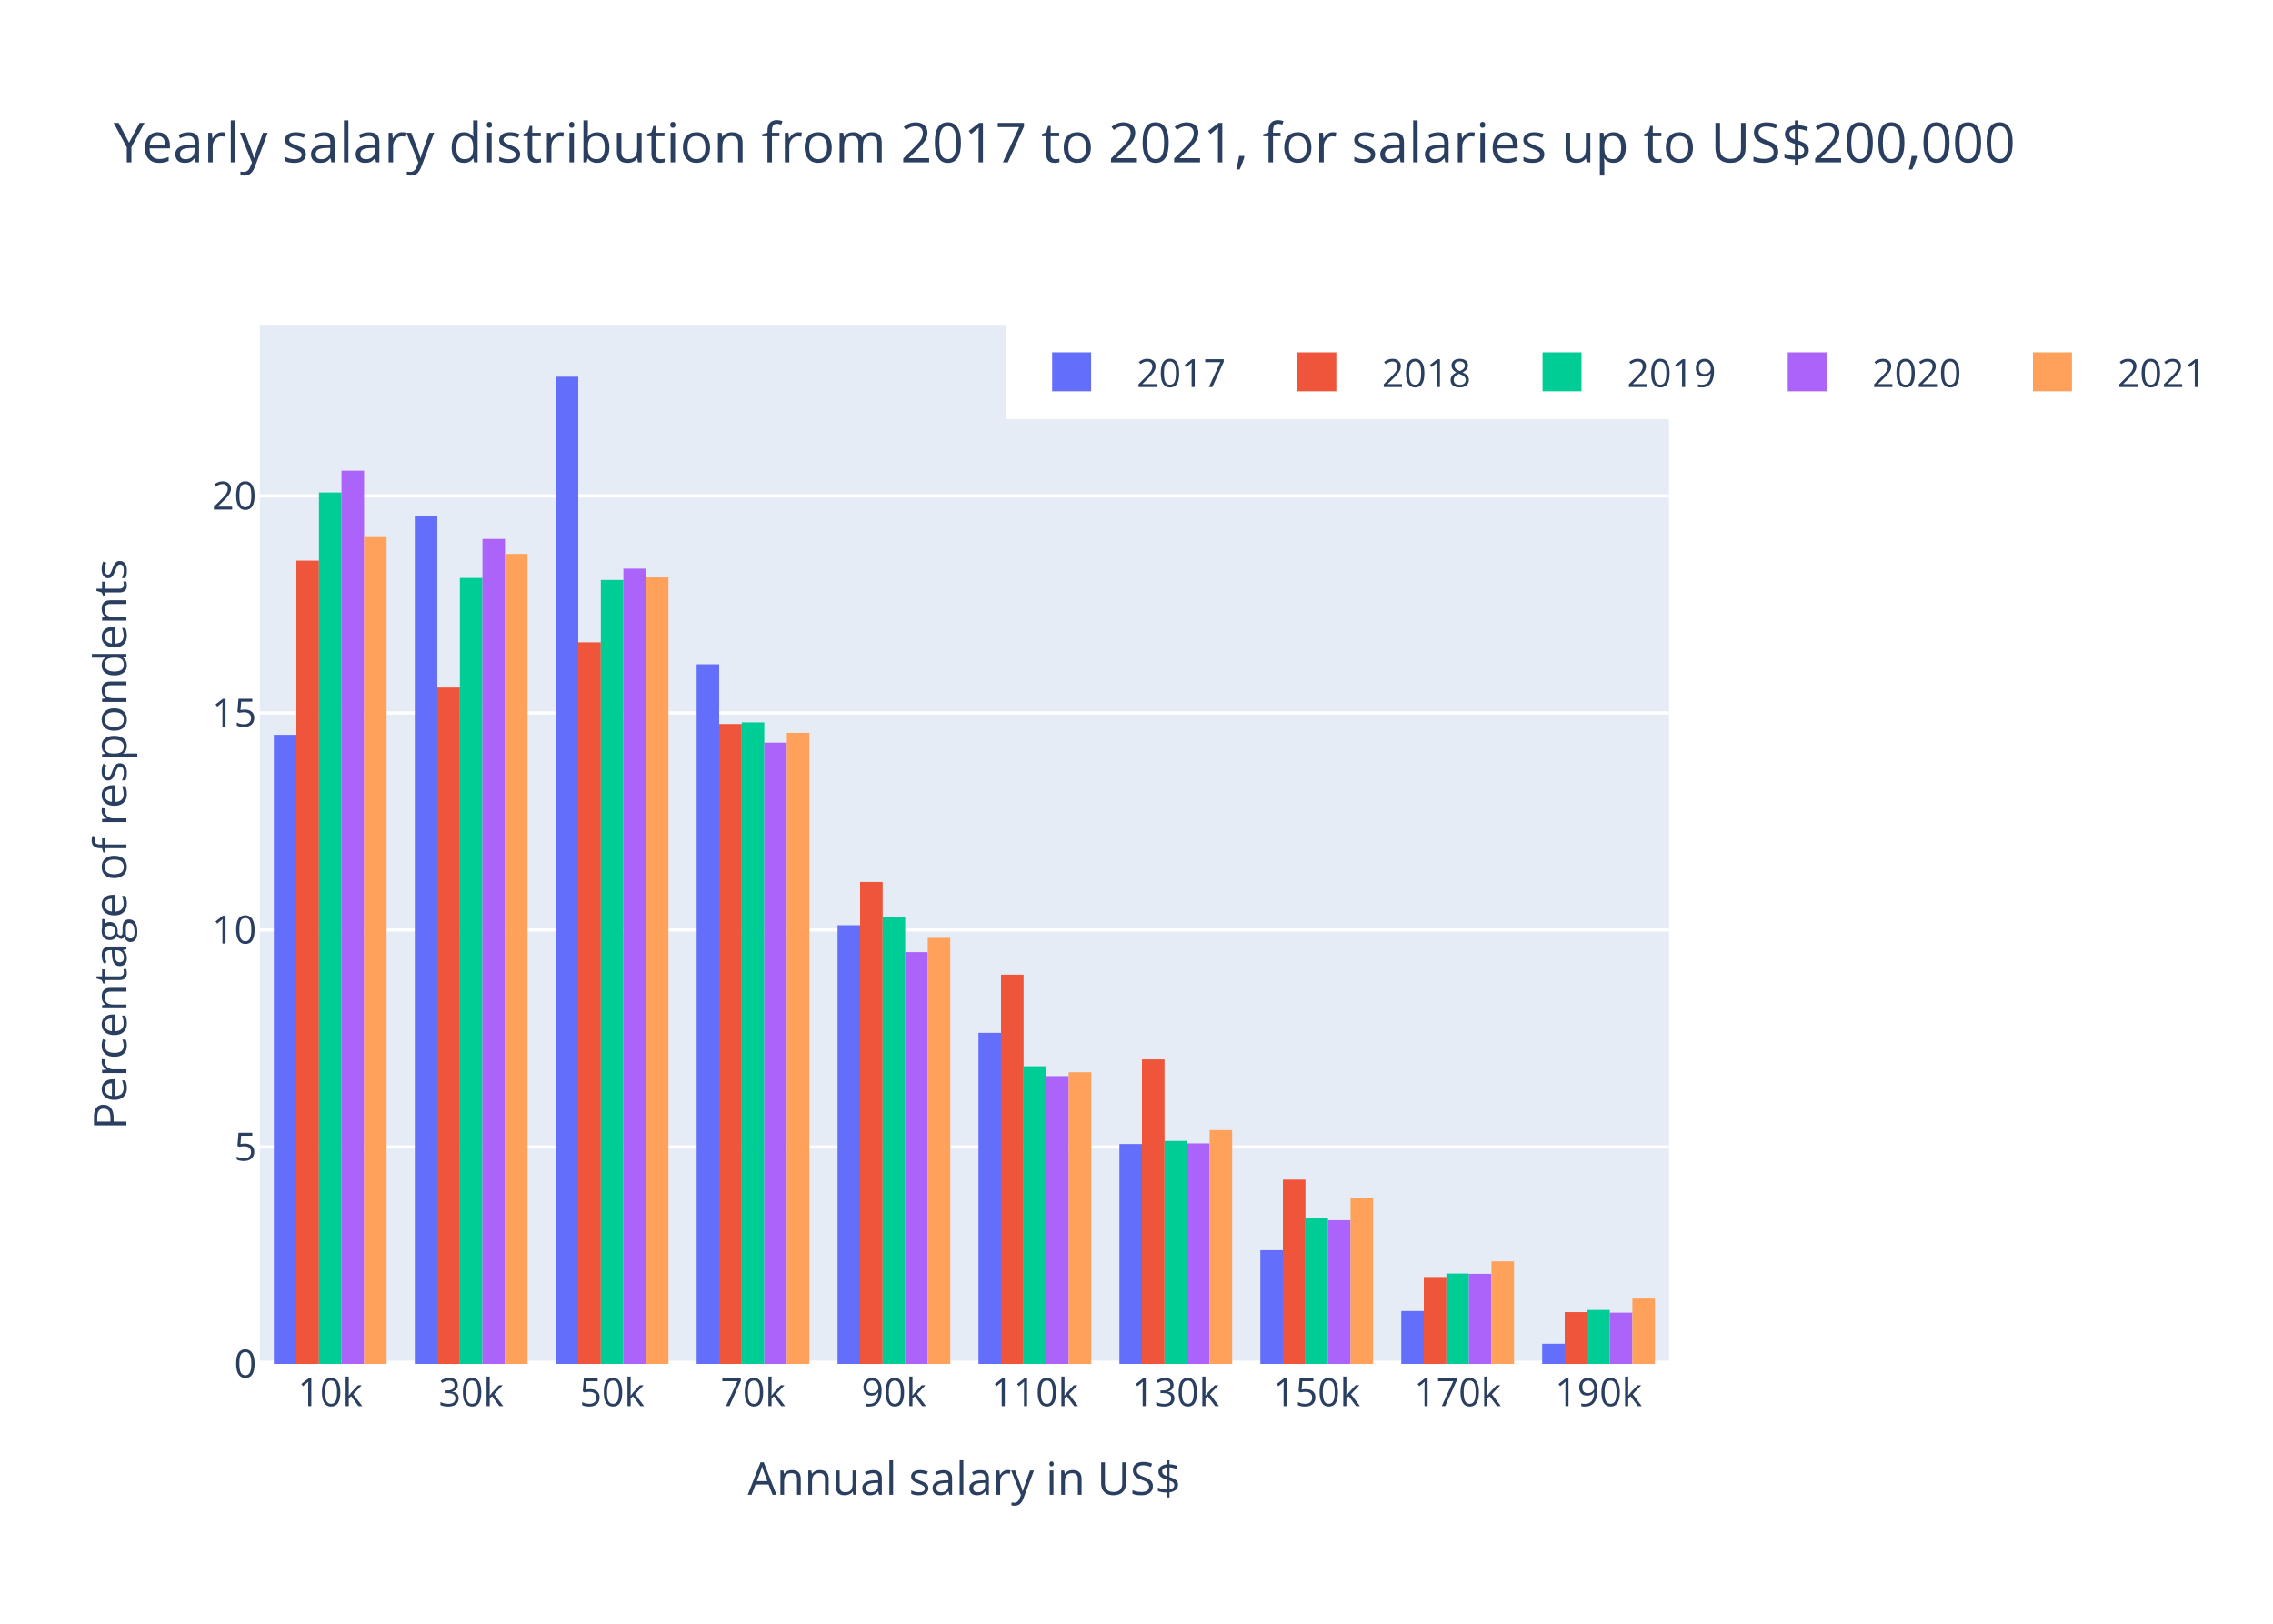
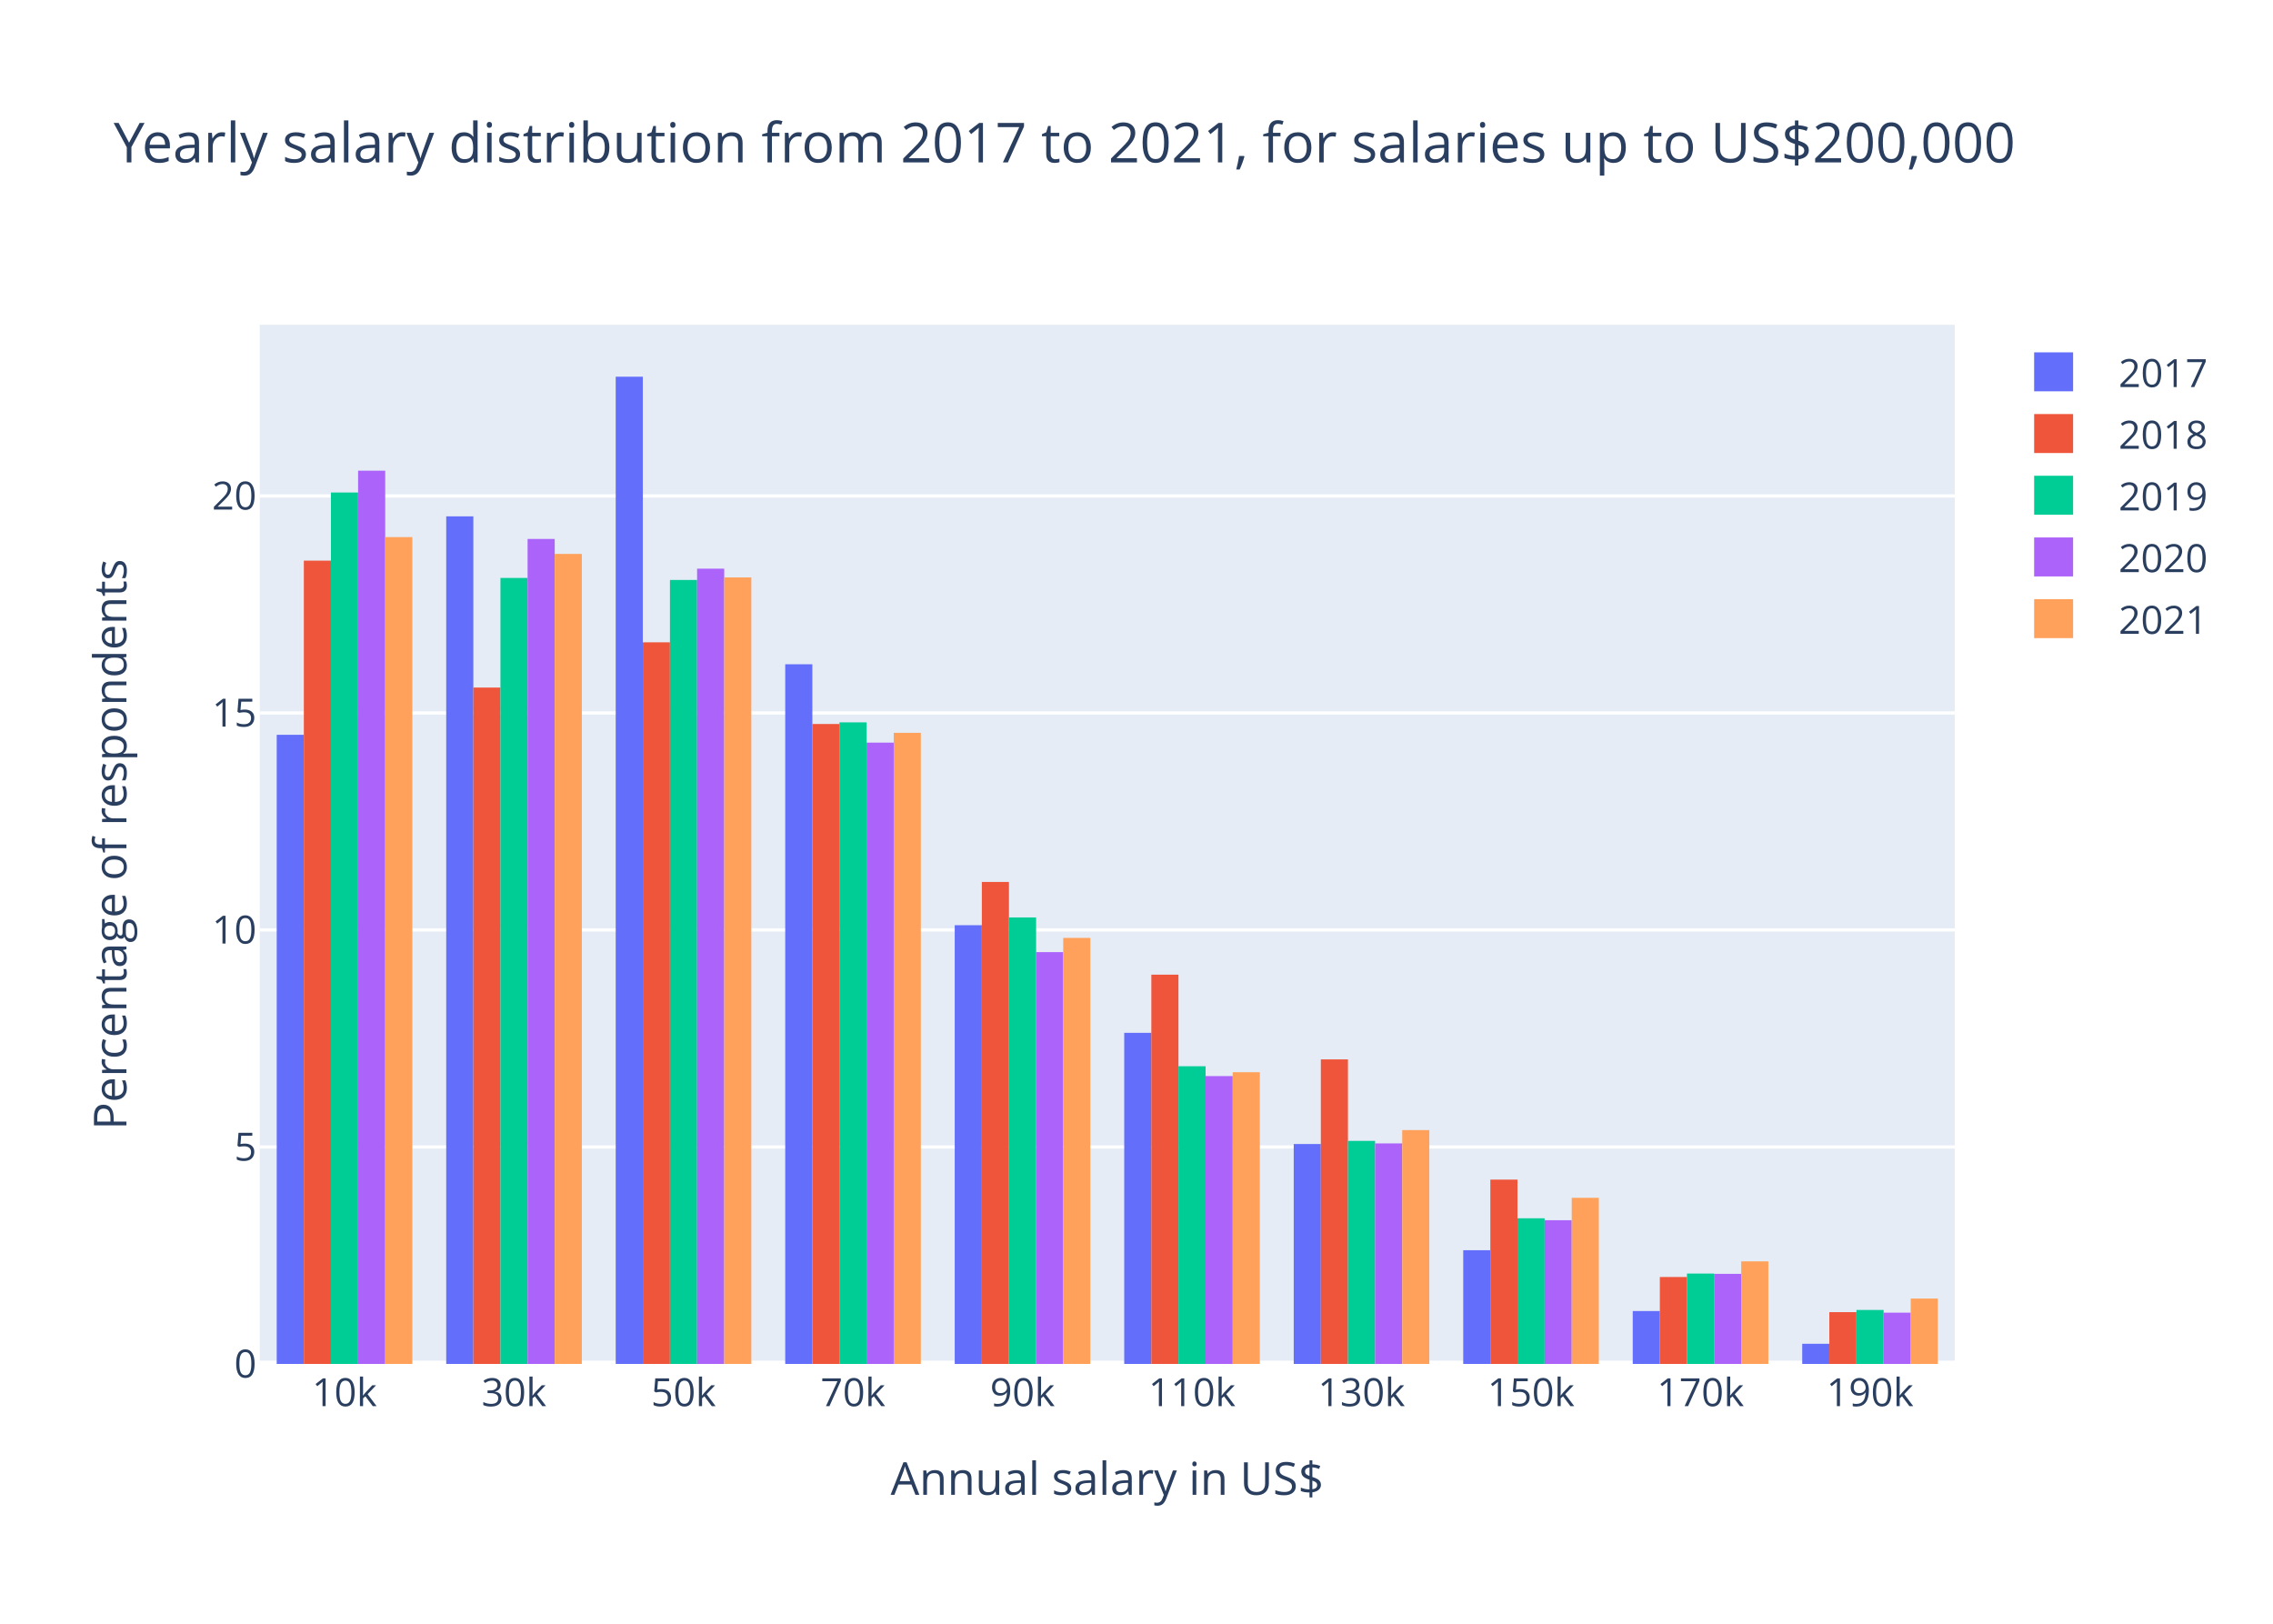
<svg xmlns="http://www.w3.org/2000/svg" class="main-svg" width="700" height="500" style="" viewBox="0 0 700 500">
  <rect x="0" y="0" width="700" height="500" style="fill: rgb(255, 255, 255); fill-opacity: 1;" />
-   <defs id="defs-6b67c8">
+   <defs id="defs-264347">
    <g class="clips">
-       <clipPath id="clip6b67c8xyplot" class="plotclip">
-         <rect width="434" height="320" />
+       <clipPath id="clip264347xyplot" class="plotclip">
+         <rect width="522" height="320" />
      </clipPath>
-       <clipPath class="axesclip" id="clip6b67c8x">
-         <rect x="80" y="0" width="434" height="500" />
+       <clipPath class="axesclip" id="clip264347x">
+         <rect x="80" y="0" width="522" height="500" />
      </clipPath>
-       <clipPath class="axesclip" id="clip6b67c8y">
+       <clipPath class="axesclip" id="clip264347y">
        <rect x="0" y="100" width="700" height="320" />
      </clipPath>
-       <clipPath class="axesclip" id="clip6b67c8xy">
-         <rect x="80" y="100" width="434" height="320" />
+       <clipPath class="axesclip" id="clip264347xy">
+         <rect x="80" y="100" width="522" height="320" />
      </clipPath>
    </g>
    <g class="gradients" />
    <g class="patterns" />
  </defs>
  <g class="bglayer">
-     <rect class="bg" x="80" y="100" width="434" height="320" style="fill: rgb(229, 236, 246); fill-opacity: 1; stroke-width: 0;" />
+     <rect class="bg" x="80" y="100" width="522" height="320" style="fill: rgb(229, 236, 246); fill-opacity: 1; stroke-width: 0;" />
  </g>
  <g class="layer-below">
    <g class="imagelayer" />
    <g class="shapelayer" />
  </g>
  <g class="cartesianlayer">
    <g class="subplot xy">
      <g class="layer-subplot">
        <g class="shapelayer" />
        <g class="imagelayer" />
      </g>
      <g class="gridlayer">
        <g class="x" />
        <g class="y">
-           <path class="ygrid crisp" transform="translate(0,353.18)" d="M80,0h434" style="stroke: rgb(255, 255, 255); stroke-opacity: 1; stroke-width: 1px;" />
-           <path class="ygrid crisp" transform="translate(0,286.35)" d="M80,0h434" style="stroke: rgb(255, 255, 255); stroke-opacity: 1; stroke-width: 1px;" />
-           <path class="ygrid crisp" transform="translate(0,219.53)" d="M80,0h434" style="stroke: rgb(255, 255, 255); stroke-opacity: 1; stroke-width: 1px;" />
-           <path class="ygrid crisp" transform="translate(0,152.71)" d="M80,0h434" style="stroke: rgb(255, 255, 255); stroke-opacity: 1; stroke-width: 1px;" />
+           <path class="ygrid crisp" transform="translate(0,353.18)" d="M80,0h522" style="stroke: rgb(255, 255, 255); stroke-opacity: 1; stroke-width: 1px;" />
+           <path class="ygrid crisp" transform="translate(0,286.35)" d="M80,0h522" style="stroke: rgb(255, 255, 255); stroke-opacity: 1; stroke-width: 1px;" />
+           <path class="ygrid crisp" transform="translate(0,219.53)" d="M80,0h522" style="stroke: rgb(255, 255, 255); stroke-opacity: 1; stroke-width: 1px;" />
+           <path class="ygrid crisp" transform="translate(0,152.71)" d="M80,0h522" style="stroke: rgb(255, 255, 255); stroke-opacity: 1; stroke-width: 1px;" />
        </g>
      </g>
      <g class="zerolinelayer">
-         <path class="yzl zl crisp" transform="translate(0,420)" d="M80,0h434" style="stroke: rgb(255, 255, 255); stroke-opacity: 1; stroke-width: 2px;" />
+         <path class="yzl zl crisp" transform="translate(0,420)" d="M80,0h522" style="stroke: rgb(255, 255, 255); stroke-opacity: 1; stroke-width: 2px;" />
      </g>
      <path class="xlines-below" />
      <path class="ylines-below" />
      <g class="overlines-below" />
      <g class="xaxislayer-below" />
      <g class="yaxislayer-below" />
      <g class="overaxes-below" />
-       <g class="plot" transform="translate(80,100)" clip-path="url(#clip6b67c8xyplot)">
+       <g class="plot" transform="translate(80,100)" clip-path="url(#clip264347xyplot)">
        <g class="barlayer mlayer">
          <g class="trace bars" style="opacity: 1;">
            <g class="points">
              <g class="point">
-                 <path d="M4.34,320V126.27H11.28V320Z" style="vector-effect: non-scaling-stroke; opacity: 1; stroke-width: 0px; fill: rgb(99, 110, 250); fill-opacity: 1;" />
-               </g>
-               <g class="point">
-                 <path d="M47.74,320V59H54.68V320Z" style="vector-effect: non-scaling-stroke; opacity: 1; stroke-width: 0px; fill: rgb(99, 110, 250); fill-opacity: 1;" />
-               </g>
-               <g class="point">
-                 <path d="M91.14,320V16H98.08V320Z" style="vector-effect: non-scaling-stroke; opacity: 1; stroke-width: 0px; fill: rgb(99, 110, 250); fill-opacity: 1;" />
-               </g>
-               <g class="point">
-                 <path d="M134.54,320V104.55H141.48V320Z" style="vector-effect: non-scaling-stroke; opacity: 1; stroke-width: 0px; fill: rgb(99, 110, 250); fill-opacity: 1;" />
-               </g>
-               <g class="point">
-                 <path d="M177.94,320V184.9H184.88V320Z" style="vector-effect: non-scaling-stroke; opacity: 1; stroke-width: 0px; fill: rgb(99, 110, 250); fill-opacity: 1;" />
-               </g>
-               <g class="point">
-                 <path d="M221.34,320V218.04H228.28V320Z" style="vector-effect: non-scaling-stroke; opacity: 1; stroke-width: 0px; fill: rgb(99, 110, 250); fill-opacity: 1;" />
-               </g>
-               <g class="point">
-                 <path d="M264.74,320V252.28H271.68V320Z" style="vector-effect: non-scaling-stroke; opacity: 1; stroke-width: 0px; fill: rgb(99, 110, 250); fill-opacity: 1;" />
-               </g>
-               <g class="point">
-                 <path d="M308.14,320V284.98H315.08V320Z" style="vector-effect: non-scaling-stroke; opacity: 1; stroke-width: 0px; fill: rgb(99, 110, 250); fill-opacity: 1;" />
-               </g>
-               <g class="point">
-                 <path d="M351.54,320V303.71H358.48V320Z" style="vector-effect: non-scaling-stroke; opacity: 1; stroke-width: 0px; fill: rgb(99, 110, 250); fill-opacity: 1;" />
-               </g>
-               <g class="point">
-                 <path d="M394.94,320V313.79H401.88V320Z" style="vector-effect: non-scaling-stroke; opacity: 1; stroke-width: 0px; fill: rgb(99, 110, 250); fill-opacity: 1;" />
-               </g>
-             </g>
-           </g>
-           <g class="trace bars" style="opacity: 1;">
-             <g class="points">
-               <g class="point">
-                 <path d="M11.28,320V72.64H18.23V320Z" style="vector-effect: non-scaling-stroke; opacity: 1; stroke-width: 0px; fill: rgb(239, 85, 59); fill-opacity: 1;" />
-               </g>
-               <g class="point">
-                 <path d="M54.68,320V111.72H61.63V320Z" style="vector-effect: non-scaling-stroke; opacity: 1; stroke-width: 0px; fill: rgb(239, 85, 59); fill-opacity: 1;" />
-               </g>
-               <g class="point">
-                 <path d="M98.08,320V97.79H105.03V320Z" style="vector-effect: non-scaling-stroke; opacity: 1; stroke-width: 0px; fill: rgb(239, 85, 59); fill-opacity: 1;" />
-               </g>
-               <g class="point">
-                 <path d="M141.48,320V122.94H148.43V320Z" style="vector-effect: non-scaling-stroke; opacity: 1; stroke-width: 0px; fill: rgb(239, 85, 59); fill-opacity: 1;" />
-               </g>
-               <g class="point">
-                 <path d="M184.88,320V171.58H191.83V320Z" style="vector-effect: non-scaling-stroke; opacity: 1; stroke-width: 0px; fill: rgb(239, 85, 59); fill-opacity: 1;" />
-               </g>
-               <g class="point">
-                 <path d="M228.28,320V200.13H235.23V320Z" style="vector-effect: non-scaling-stroke; opacity: 1; stroke-width: 0px; fill: rgb(239, 85, 59); fill-opacity: 1;" />
-               </g>
-               <g class="point">
-                 <path d="M271.68,320V226.22H278.63V320Z" style="vector-effect: non-scaling-stroke; opacity: 1; stroke-width: 0px; fill: rgb(239, 85, 59); fill-opacity: 1;" />
-               </g>
-               <g class="point">
-                 <path d="M315.08,320V263.24H322.03V320Z" style="vector-effect: non-scaling-stroke; opacity: 1; stroke-width: 0px; fill: rgb(239, 85, 59); fill-opacity: 1;" />
-               </g>
-               <g class="point">
-                 <path d="M358.48,320V293.23H365.43V320Z" style="vector-effect: non-scaling-stroke; opacity: 1; stroke-width: 0px; fill: rgb(239, 85, 59); fill-opacity: 1;" />
-               </g>
-               <g class="point">
-                 <path d="M401.88,320V304.05H408.83V320Z" style="vector-effect: non-scaling-stroke; opacity: 1; stroke-width: 0px; fill: rgb(239, 85, 59); fill-opacity: 1;" />
-               </g>
-             </g>
-           </g>
-           <g class="trace bars" style="opacity: 1;">
-             <g class="points">
-               <g class="point">
-                 <path d="M18.23,320V51.66H25.17V320Z" style="vector-effect: non-scaling-stroke; opacity: 1; stroke-width: 0px; fill: rgb(0, 204, 150); fill-opacity: 1;" />
-               </g>
-               <g class="point">
-                 <path d="M61.63,320V77.97H68.57V320Z" style="vector-effect: non-scaling-stroke; opacity: 1; stroke-width: 0px; fill: rgb(0, 204, 150); fill-opacity: 1;" />
-               </g>
-               <g class="point">
-                 <path d="M105.03,320V78.59H111.97V320Z" style="vector-effect: non-scaling-stroke; opacity: 1; stroke-width: 0px; fill: rgb(0, 204, 150); fill-opacity: 1;" />
-               </g>
-               <g class="point">
-                 <path d="M148.43,320V122.44H155.37V320Z" style="vector-effect: non-scaling-stroke; opacity: 1; stroke-width: 0px; fill: rgb(0, 204, 150); fill-opacity: 1;" />
-               </g>
-               <g class="point">
-                 <path d="M191.83,320V182.51H198.77V320Z" style="vector-effect: non-scaling-stroke; opacity: 1; stroke-width: 0px; fill: rgb(0, 204, 150); fill-opacity: 1;" />
-               </g>
-               <g class="point">
-                 <path d="M235.23,320V228.33H242.17V320Z" style="vector-effect: non-scaling-stroke; opacity: 1; stroke-width: 0px; fill: rgb(0, 204, 150); fill-opacity: 1;" />
-               </g>
-               <g class="point">
-                 <path d="M278.63,320V251.32H285.57V320Z" style="vector-effect: non-scaling-stroke; opacity: 1; stroke-width: 0px; fill: rgb(0, 204, 150); fill-opacity: 1;" />
-               </g>
-               <g class="point">
-                 <path d="M322.03,320V275.15H328.97V320Z" style="vector-effect: non-scaling-stroke; opacity: 1; stroke-width: 0px; fill: rgb(0, 204, 150); fill-opacity: 1;" />
-               </g>
-               <g class="point">
-                 <path d="M365.43,320V292.17H372.37V320Z" style="vector-effect: non-scaling-stroke; opacity: 1; stroke-width: 0px; fill: rgb(0, 204, 150); fill-opacity: 1;" />
-               </g>
-               <g class="point">
-                 <path d="M408.83,320V303.38H415.77V320Z" style="vector-effect: non-scaling-stroke; opacity: 1; stroke-width: 0px; fill: rgb(0, 204, 150); fill-opacity: 1;" />
-               </g>
-             </g>
-           </g>
-           <g class="trace bars" style="opacity: 1;">
-             <g class="points">
-               <g class="point">
-                 <path d="M25.17,320V44.94H32.12V320Z" style="vector-effect: non-scaling-stroke; opacity: 1; stroke-width: 0px; fill: rgb(171, 99, 250); fill-opacity: 1;" />
-               </g>
-               <g class="point">
-                 <path d="M68.57,320V65.96H75.52V320Z" style="vector-effect: non-scaling-stroke; opacity: 1; stroke-width: 0px; fill: rgb(171, 99, 250); fill-opacity: 1;" />
-               </g>
-               <g class="point">
-                 <path d="M111.97,320V75.11H118.92V320Z" style="vector-effect: non-scaling-stroke; opacity: 1; stroke-width: 0px; fill: rgb(171, 99, 250); fill-opacity: 1;" />
-               </g>
-               <g class="point">
-                 <path d="M155.37,320V128.68H162.32V320Z" style="vector-effect: non-scaling-stroke; opacity: 1; stroke-width: 0px; fill: rgb(171, 99, 250); fill-opacity: 1;" />
-               </g>
-               <g class="point">
-                 <path d="M198.77,320V193.19H205.72V320Z" style="vector-effect: non-scaling-stroke; opacity: 1; stroke-width: 0px; fill: rgb(171, 99, 250); fill-opacity: 1;" />
-               </g>
-               <g class="point">
-                 <path d="M242.17,320V231.36H249.12V320Z" style="vector-effect: non-scaling-stroke; opacity: 1; stroke-width: 0px; fill: rgb(171, 99, 250); fill-opacity: 1;" />
-               </g>
-               <g class="point">
-                 <path d="M285.57,320V252.09H292.52V320Z" style="vector-effect: non-scaling-stroke; opacity: 1; stroke-width: 0px; fill: rgb(171, 99, 250); fill-opacity: 1;" />
-               </g>
-               <g class="point">
-                 <path d="M328.97,320V275.74H335.92V320Z" style="vector-effect: non-scaling-stroke; opacity: 1; stroke-width: 0px; fill: rgb(171, 99, 250); fill-opacity: 1;" />
-               </g>
-               <g class="point">
-                 <path d="M372.37,320V292.26H379.32V320Z" style="vector-effect: non-scaling-stroke; opacity: 1; stroke-width: 0px; fill: rgb(171, 99, 250); fill-opacity: 1;" />
-               </g>
-               <g class="point">
-                 <path d="M415.77,320V304.21H422.72V320Z" style="vector-effect: non-scaling-stroke; opacity: 1; stroke-width: 0px; fill: rgb(171, 99, 250); fill-opacity: 1;" />
-               </g>
-             </g>
-           </g>
-           <g class="trace bars" style="opacity: 1;">
-             <g class="points">
-               <g class="point">
-                 <path d="M32.12,320V65.39H39.06V320Z" style="vector-effect: non-scaling-stroke; opacity: 1; stroke-width: 0px; fill: rgb(255, 161, 90); fill-opacity: 1;" />
-               </g>
-               <g class="point">
-                 <path d="M75.52,320V70.57H82.46V320Z" style="vector-effect: non-scaling-stroke; opacity: 1; stroke-width: 0px; fill: rgb(255, 161, 90); fill-opacity: 1;" />
-               </g>
-               <g class="point">
-                 <path d="M118.92,320V77.81H125.86V320Z" style="vector-effect: non-scaling-stroke; opacity: 1; stroke-width: 0px; fill: rgb(255, 161, 90); fill-opacity: 1;" />
-               </g>
-               <g class="point">
-                 <path d="M162.32,320V125.66H169.26V320Z" style="vector-effect: non-scaling-stroke; opacity: 1; stroke-width: 0px; fill: rgb(255, 161, 90); fill-opacity: 1;" />
-               </g>
-               <g class="point">
-                 <path d="M205.72,320V188.81H212.66V320Z" style="vector-effect: non-scaling-stroke; opacity: 1; stroke-width: 0px; fill: rgb(255, 161, 90); fill-opacity: 1;" />
-               </g>
-               <g class="point">
-                 <path d="M249.12,320V230.17H256.06V320Z" style="vector-effect: non-scaling-stroke; opacity: 1; stroke-width: 0px; fill: rgb(255, 161, 90); fill-opacity: 1;" />
-               </g>
-               <g class="point">
-                 <path d="M292.52,320V247.99H299.46V320Z" style="vector-effect: non-scaling-stroke; opacity: 1; stroke-width: 0px; fill: rgb(255, 161, 90); fill-opacity: 1;" />
-               </g>
-               <g class="point">
-                 <path d="M335.92,320V268.84H342.86V320Z" style="vector-effect: non-scaling-stroke; opacity: 1; stroke-width: 0px; fill: rgb(255, 161, 90); fill-opacity: 1;" />
-               </g>
-               <g class="point">
-                 <path d="M379.32,320V288.41H386.26V320Z" style="vector-effect: non-scaling-stroke; opacity: 1; stroke-width: 0px; fill: rgb(255, 161, 90); fill-opacity: 1;" />
-               </g>
-               <g class="point">
-                 <path d="M422.72,320V299.87H429.66V320Z" style="vector-effect: non-scaling-stroke; opacity: 1; stroke-width: 0px; fill: rgb(255, 161, 90); fill-opacity: 1;" />
+                 <path d="M5.22,320V126.27H13.57V320Z" style="vector-effect: non-scaling-stroke; opacity: 1; stroke-width: 0px; fill: rgb(99, 110, 250); fill-opacity: 1;" />
+               </g>
+               <g class="point">
+                 <path d="M57.42,320V59H65.77V320Z" style="vector-effect: non-scaling-stroke; opacity: 1; stroke-width: 0px; fill: rgb(99, 110, 250); fill-opacity: 1;" />
+               </g>
+               <g class="point">
+                 <path d="M109.62,320V16H117.97V320Z" style="vector-effect: non-scaling-stroke; opacity: 1; stroke-width: 0px; fill: rgb(99, 110, 250); fill-opacity: 1;" />
+               </g>
+               <g class="point">
+                 <path d="M161.82,320V104.55H170.17V320Z" style="vector-effect: non-scaling-stroke; opacity: 1; stroke-width: 0px; fill: rgb(99, 110, 250); fill-opacity: 1;" />
+               </g>
+               <g class="point">
+                 <path d="M214.02,320V184.9H222.37V320Z" style="vector-effect: non-scaling-stroke; opacity: 1; stroke-width: 0px; fill: rgb(99, 110, 250); fill-opacity: 1;" />
+               </g>
+               <g class="point">
+                 <path d="M266.22,320V218.04H274.57V320Z" style="vector-effect: non-scaling-stroke; opacity: 1; stroke-width: 0px; fill: rgb(99, 110, 250); fill-opacity: 1;" />
+               </g>
+               <g class="point">
+                 <path d="M318.42,320V252.28H326.77V320Z" style="vector-effect: non-scaling-stroke; opacity: 1; stroke-width: 0px; fill: rgb(99, 110, 250); fill-opacity: 1;" />
+               </g>
+               <g class="point">
+                 <path d="M370.62,320V284.98H378.97V320Z" style="vector-effect: non-scaling-stroke; opacity: 1; stroke-width: 0px; fill: rgb(99, 110, 250); fill-opacity: 1;" />
+               </g>
+               <g class="point">
+                 <path d="M422.82,320V303.71H431.17V320Z" style="vector-effect: non-scaling-stroke; opacity: 1; stroke-width: 0px; fill: rgb(99, 110, 250); fill-opacity: 1;" />
+               </g>
+               <g class="point">
+                 <path d="M475.02,320V313.79H483.37V320Z" style="vector-effect: non-scaling-stroke; opacity: 1; stroke-width: 0px; fill: rgb(99, 110, 250); fill-opacity: 1;" />
+               </g>
+             </g>
+           </g>
+           <g class="trace bars" style="opacity: 1;">
+             <g class="points">
+               <g class="point">
+                 <path d="M13.57,320V72.64H21.92V320Z" style="vector-effect: non-scaling-stroke; opacity: 1; stroke-width: 0px; fill: rgb(239, 85, 59); fill-opacity: 1;" />
+               </g>
+               <g class="point">
+                 <path d="M65.77,320V111.72H74.12V320Z" style="vector-effect: non-scaling-stroke; opacity: 1; stroke-width: 0px; fill: rgb(239, 85, 59); fill-opacity: 1;" />
+               </g>
+               <g class="point">
+                 <path d="M117.97,320V97.79H126.32V320Z" style="vector-effect: non-scaling-stroke; opacity: 1; stroke-width: 0px; fill: rgb(239, 85, 59); fill-opacity: 1;" />
+               </g>
+               <g class="point">
+                 <path d="M170.17,320V122.94H178.52V320Z" style="vector-effect: non-scaling-stroke; opacity: 1; stroke-width: 0px; fill: rgb(239, 85, 59); fill-opacity: 1;" />
+               </g>
+               <g class="point">
+                 <path d="M222.37,320V171.58H230.72V320Z" style="vector-effect: non-scaling-stroke; opacity: 1; stroke-width: 0px; fill: rgb(239, 85, 59); fill-opacity: 1;" />
+               </g>
+               <g class="point">
+                 <path d="M274.57,320V200.13H282.92V320Z" style="vector-effect: non-scaling-stroke; opacity: 1; stroke-width: 0px; fill: rgb(239, 85, 59); fill-opacity: 1;" />
+               </g>
+               <g class="point">
+                 <path d="M326.77,320V226.22H335.12V320Z" style="vector-effect: non-scaling-stroke; opacity: 1; stroke-width: 0px; fill: rgb(239, 85, 59); fill-opacity: 1;" />
+               </g>
+               <g class="point">
+                 <path d="M378.97,320V263.24H387.32V320Z" style="vector-effect: non-scaling-stroke; opacity: 1; stroke-width: 0px; fill: rgb(239, 85, 59); fill-opacity: 1;" />
+               </g>
+               <g class="point">
+                 <path d="M431.17,320V293.23H439.52V320Z" style="vector-effect: non-scaling-stroke; opacity: 1; stroke-width: 0px; fill: rgb(239, 85, 59); fill-opacity: 1;" />
+               </g>
+               <g class="point">
+                 <path d="M483.37,320V304.05H491.72V320Z" style="vector-effect: non-scaling-stroke; opacity: 1; stroke-width: 0px; fill: rgb(239, 85, 59); fill-opacity: 1;" />
+               </g>
+             </g>
+           </g>
+           <g class="trace bars" style="opacity: 1;">
+             <g class="points">
+               <g class="point">
+                 <path d="M21.92,320V51.66H30.28V320Z" style="vector-effect: non-scaling-stroke; opacity: 1; stroke-width: 0px; fill: rgb(0, 204, 150); fill-opacity: 1;" />
+               </g>
+               <g class="point">
+                 <path d="M74.12,320V77.97H82.48V320Z" style="vector-effect: non-scaling-stroke; opacity: 1; stroke-width: 0px; fill: rgb(0, 204, 150); fill-opacity: 1;" />
+               </g>
+               <g class="point">
+                 <path d="M126.32,320V78.59H134.68V320Z" style="vector-effect: non-scaling-stroke; opacity: 1; stroke-width: 0px; fill: rgb(0, 204, 150); fill-opacity: 1;" />
+               </g>
+               <g class="point">
+                 <path d="M178.52,320V122.44H186.88V320Z" style="vector-effect: non-scaling-stroke; opacity: 1; stroke-width: 0px; fill: rgb(0, 204, 150); fill-opacity: 1;" />
+               </g>
+               <g class="point">
+                 <path d="M230.72,320V182.51H239.08V320Z" style="vector-effect: non-scaling-stroke; opacity: 1; stroke-width: 0px; fill: rgb(0, 204, 150); fill-opacity: 1;" />
+               </g>
+               <g class="point">
+                 <path d="M282.92,320V228.33H291.28V320Z" style="vector-effect: non-scaling-stroke; opacity: 1; stroke-width: 0px; fill: rgb(0, 204, 150); fill-opacity: 1;" />
+               </g>
+               <g class="point">
+                 <path d="M335.12,320V251.32H343.48V320Z" style="vector-effect: non-scaling-stroke; opacity: 1; stroke-width: 0px; fill: rgb(0, 204, 150); fill-opacity: 1;" />
+               </g>
+               <g class="point">
+                 <path d="M387.32,320V275.15H395.68V320Z" style="vector-effect: non-scaling-stroke; opacity: 1; stroke-width: 0px; fill: rgb(0, 204, 150); fill-opacity: 1;" />
+               </g>
+               <g class="point">
+                 <path d="M439.52,320V292.17H447.88V320Z" style="vector-effect: non-scaling-stroke; opacity: 1; stroke-width: 0px; fill: rgb(0, 204, 150); fill-opacity: 1;" />
+               </g>
+               <g class="point">
+                 <path d="M491.72,320V303.38H500.08V320Z" style="vector-effect: non-scaling-stroke; opacity: 1; stroke-width: 0px; fill: rgb(0, 204, 150); fill-opacity: 1;" />
+               </g>
+             </g>
+           </g>
+           <g class="trace bars" style="opacity: 1;">
+             <g class="points">
+               <g class="point">
+                 <path d="M30.28,320V44.94H38.63V320Z" style="vector-effect: non-scaling-stroke; opacity: 1; stroke-width: 0px; fill: rgb(171, 99, 250); fill-opacity: 1;" />
+               </g>
+               <g class="point">
+                 <path d="M82.48,320V65.96H90.83V320Z" style="vector-effect: non-scaling-stroke; opacity: 1; stroke-width: 0px; fill: rgb(171, 99, 250); fill-opacity: 1;" />
+               </g>
+               <g class="point">
+                 <path d="M134.68,320V75.11H143.03V320Z" style="vector-effect: non-scaling-stroke; opacity: 1; stroke-width: 0px; fill: rgb(171, 99, 250); fill-opacity: 1;" />
+               </g>
+               <g class="point">
+                 <path d="M186.88,320V128.68H195.23V320Z" style="vector-effect: non-scaling-stroke; opacity: 1; stroke-width: 0px; fill: rgb(171, 99, 250); fill-opacity: 1;" />
+               </g>
+               <g class="point">
+                 <path d="M239.08,320V193.19H247.43V320Z" style="vector-effect: non-scaling-stroke; opacity: 1; stroke-width: 0px; fill: rgb(171, 99, 250); fill-opacity: 1;" />
+               </g>
+               <g class="point">
+                 <path d="M291.28,320V231.36H299.63V320Z" style="vector-effect: non-scaling-stroke; opacity: 1; stroke-width: 0px; fill: rgb(171, 99, 250); fill-opacity: 1;" />
+               </g>
+               <g class="point">
+                 <path d="M343.48,320V252.09H351.83V320Z" style="vector-effect: non-scaling-stroke; opacity: 1; stroke-width: 0px; fill: rgb(171, 99, 250); fill-opacity: 1;" />
+               </g>
+               <g class="point">
+                 <path d="M395.68,320V275.74H404.03V320Z" style="vector-effect: non-scaling-stroke; opacity: 1; stroke-width: 0px; fill: rgb(171, 99, 250); fill-opacity: 1;" />
+               </g>
+               <g class="point">
+                 <path d="M447.88,320V292.26H456.23V320Z" style="vector-effect: non-scaling-stroke; opacity: 1; stroke-width: 0px; fill: rgb(171, 99, 250); fill-opacity: 1;" />
+               </g>
+               <g class="point">
+                 <path d="M500.08,320V304.21H508.43V320Z" style="vector-effect: non-scaling-stroke; opacity: 1; stroke-width: 0px; fill: rgb(171, 99, 250); fill-opacity: 1;" />
+               </g>
+             </g>
+           </g>
+           <g class="trace bars" style="opacity: 1;">
+             <g class="points">
+               <g class="point">
+                 <path d="M38.63,320V65.39H46.98V320Z" style="vector-effect: non-scaling-stroke; opacity: 1; stroke-width: 0px; fill: rgb(255, 161, 90); fill-opacity: 1;" />
+               </g>
+               <g class="point">
+                 <path d="M90.83,320V70.57H99.18V320Z" style="vector-effect: non-scaling-stroke; opacity: 1; stroke-width: 0px; fill: rgb(255, 161, 90); fill-opacity: 1;" />
+               </g>
+               <g class="point">
+                 <path d="M143.03,320V77.81H151.38V320Z" style="vector-effect: non-scaling-stroke; opacity: 1; stroke-width: 0px; fill: rgb(255, 161, 90); fill-opacity: 1;" />
+               </g>
+               <g class="point">
+                 <path d="M195.23,320V125.66H203.58V320Z" style="vector-effect: non-scaling-stroke; opacity: 1; stroke-width: 0px; fill: rgb(255, 161, 90); fill-opacity: 1;" />
+               </g>
+               <g class="point">
+                 <path d="M247.43,320V188.81H255.78V320Z" style="vector-effect: non-scaling-stroke; opacity: 1; stroke-width: 0px; fill: rgb(255, 161, 90); fill-opacity: 1;" />
+               </g>
+               <g class="point">
+                 <path d="M299.63,320V230.17H307.98V320Z" style="vector-effect: non-scaling-stroke; opacity: 1; stroke-width: 0px; fill: rgb(255, 161, 90); fill-opacity: 1;" />
+               </g>
+               <g class="point">
+                 <path d="M351.83,320V247.99H360.18V320Z" style="vector-effect: non-scaling-stroke; opacity: 1; stroke-width: 0px; fill: rgb(255, 161, 90); fill-opacity: 1;" />
+               </g>
+               <g class="point">
+                 <path d="M404.03,320V268.84H412.38V320Z" style="vector-effect: non-scaling-stroke; opacity: 1; stroke-width: 0px; fill: rgb(255, 161, 90); fill-opacity: 1;" />
+               </g>
+               <g class="point">
+                 <path d="M456.23,320V288.41H464.58V320Z" style="vector-effect: non-scaling-stroke; opacity: 1; stroke-width: 0px; fill: rgb(255, 161, 90); fill-opacity: 1;" />
+               </g>
+               <g class="point">
+                 <path d="M508.43,320V299.87H516.78V320Z" style="vector-effect: non-scaling-stroke; opacity: 1; stroke-width: 0px; fill: rgb(255, 161, 90); fill-opacity: 1;" />
              </g>
            </g>
          </g>
        </g>
      </g>
      <g class="overplot" />
      <path class="xlines-above crisp" d="M0,0" style="fill: none;" />
      <path class="ylines-above crisp" d="M0,0" style="fill: none;" />
      <g class="overlines-above" />
      <g class="xaxislayer-above">
        <g class="xtick">
-           <text text-anchor="middle" x="0" y="433" transform="translate(101.7,0)" style="font-family: 'Open Sans', verdana, arial, sans-serif; font-size: 12px; fill: rgb(42, 63, 95); fill-opacity: 1; white-space: pre; opacity: 1;">10k</text>
-         </g>
-         <g class="xtick">
-           <text text-anchor="middle" x="0" y="433" style="font-family: 'Open Sans', verdana, arial, sans-serif; font-size: 12px; fill: rgb(42, 63, 95); fill-opacity: 1; white-space: pre; opacity: 1;" transform="translate(145.1,0)">30k</text>
-         </g>
-         <g class="xtick">
-           <text text-anchor="middle" x="0" y="433" style="font-family: 'Open Sans', verdana, arial, sans-serif; font-size: 12px; fill: rgb(42, 63, 95); fill-opacity: 1; white-space: pre; opacity: 1;" transform="translate(188.5,0)">50k</text>
-         </g>
-         <g class="xtick">
-           <text text-anchor="middle" x="0" y="433" style="font-family: 'Open Sans', verdana, arial, sans-serif; font-size: 12px; fill: rgb(42, 63, 95); fill-opacity: 1; white-space: pre; opacity: 1;" transform="translate(231.9,0)">70k</text>
-         </g>
-         <g class="xtick">
-           <text text-anchor="middle" x="0" y="433" style="font-family: 'Open Sans', verdana, arial, sans-serif; font-size: 12px; fill: rgb(42, 63, 95); fill-opacity: 1; white-space: pre; opacity: 1;" transform="translate(275.3,0)">90k</text>
-         </g>
-         <g class="xtick">
-           <text text-anchor="middle" x="0" y="433" style="font-family: 'Open Sans', verdana, arial, sans-serif; font-size: 12px; fill: rgb(42, 63, 95); fill-opacity: 1; white-space: pre; opacity: 1;" transform="translate(318.7,0)">110k</text>
-         </g>
-         <g class="xtick">
-           <text text-anchor="middle" x="0" y="433" style="font-family: 'Open Sans', verdana, arial, sans-serif; font-size: 12px; fill: rgb(42, 63, 95); fill-opacity: 1; white-space: pre; opacity: 1;" transform="translate(362.1,0)">130k</text>
-         </g>
-         <g class="xtick">
-           <text text-anchor="middle" x="0" y="433" style="font-family: 'Open Sans', verdana, arial, sans-serif; font-size: 12px; fill: rgb(42, 63, 95); fill-opacity: 1; white-space: pre; opacity: 1;" transform="translate(405.5,0)">150k</text>
-         </g>
-         <g class="xtick">
-           <text text-anchor="middle" x="0" y="433" style="font-family: 'Open Sans', verdana, arial, sans-serif; font-size: 12px; fill: rgb(42, 63, 95); fill-opacity: 1; white-space: pre; opacity: 1;" transform="translate(448.9,0)">170k</text>
-         </g>
-         <g class="xtick">
-           <text text-anchor="middle" x="0" y="433" style="font-family: 'Open Sans', verdana, arial, sans-serif; font-size: 12px; fill: rgb(42, 63, 95); fill-opacity: 1; white-space: pre; opacity: 1;" transform="translate(492.3,0)">190k</text>
+           <text text-anchor="middle" x="0" y="433" transform="translate(106.1,0)" style="font-family: 'Open Sans', verdana, arial, sans-serif; font-size: 12px; fill: rgb(42, 63, 95); fill-opacity: 1; white-space: pre; opacity: 1;">10k</text>
+         </g>
+         <g class="xtick">
+           <text text-anchor="middle" x="0" y="433" style="font-family: 'Open Sans', verdana, arial, sans-serif; font-size: 12px; fill: rgb(42, 63, 95); fill-opacity: 1; white-space: pre; opacity: 1;" transform="translate(158.3,0)">30k</text>
+         </g>
+         <g class="xtick">
+           <text text-anchor="middle" x="0" y="433" style="font-family: 'Open Sans', verdana, arial, sans-serif; font-size: 12px; fill: rgb(42, 63, 95); fill-opacity: 1; white-space: pre; opacity: 1;" transform="translate(210.5,0)">50k</text>
+         </g>
+         <g class="xtick">
+           <text text-anchor="middle" x="0" y="433" style="font-family: 'Open Sans', verdana, arial, sans-serif; font-size: 12px; fill: rgb(42, 63, 95); fill-opacity: 1; white-space: pre; opacity: 1;" transform="translate(262.7,0)">70k</text>
+         </g>
+         <g class="xtick">
+           <text text-anchor="middle" x="0" y="433" style="font-family: 'Open Sans', verdana, arial, sans-serif; font-size: 12px; fill: rgb(42, 63, 95); fill-opacity: 1; white-space: pre; opacity: 1;" transform="translate(314.9,0)">90k</text>
+         </g>
+         <g class="xtick">
+           <text text-anchor="middle" x="0" y="433" style="font-family: 'Open Sans', verdana, arial, sans-serif; font-size: 12px; fill: rgb(42, 63, 95); fill-opacity: 1; white-space: pre; opacity: 1;" transform="translate(367.1,0)">110k</text>
+         </g>
+         <g class="xtick">
+           <text text-anchor="middle" x="0" y="433" style="font-family: 'Open Sans', verdana, arial, sans-serif; font-size: 12px; fill: rgb(42, 63, 95); fill-opacity: 1; white-space: pre; opacity: 1;" transform="translate(419.3,0)">130k</text>
+         </g>
+         <g class="xtick">
+           <text text-anchor="middle" x="0" y="433" style="font-family: 'Open Sans', verdana, arial, sans-serif; font-size: 12px; fill: rgb(42, 63, 95); fill-opacity: 1; white-space: pre; opacity: 1;" transform="translate(471.5,0)">150k</text>
+         </g>
+         <g class="xtick">
+           <text text-anchor="middle" x="0" y="433" style="font-family: 'Open Sans', verdana, arial, sans-serif; font-size: 12px; fill: rgb(42, 63, 95); fill-opacity: 1; white-space: pre; opacity: 1;" transform="translate(523.7,0)">170k</text>
+         </g>
+         <g class="xtick">
+           <text text-anchor="middle" x="0" y="433" style="font-family: 'Open Sans', verdana, arial, sans-serif; font-size: 12px; fill: rgb(42, 63, 95); fill-opacity: 1; white-space: pre; opacity: 1;" transform="translate(575.9,0)">190k</text>
        </g>
      </g>
      <g class="yaxislayer-above">
        <g class="ytick">
          <text text-anchor="end" x="79" y="4.2" transform="translate(0,420)" style="font-family: 'Open Sans', verdana, arial, sans-serif; font-size: 12px; fill: rgb(42, 63, 95); fill-opacity: 1; white-space: pre; opacity: 1;">0</text>
        </g>
        <g class="ytick">
          <text text-anchor="end" x="79" y="4.2" style="font-family: 'Open Sans', verdana, arial, sans-serif; font-size: 12px; fill: rgb(42, 63, 95); fill-opacity: 1; white-space: pre; opacity: 1;" transform="translate(0,353.18)">5</text>
        </g>
        <g class="ytick">
          <text text-anchor="end" x="79" y="4.2" style="font-family: 'Open Sans', verdana, arial, sans-serif; font-size: 12px; fill: rgb(42, 63, 95); fill-opacity: 1; white-space: pre; opacity: 1;" transform="translate(0,286.35)">10</text>
        </g>
        <g class="ytick">
          <text text-anchor="end" x="79" y="4.2" style="font-family: 'Open Sans', verdana, arial, sans-serif; font-size: 12px; fill: rgb(42, 63, 95); fill-opacity: 1; white-space: pre; opacity: 1;" transform="translate(0,219.53)">15</text>
        </g>
        <g class="ytick">
          <text text-anchor="end" x="79" y="4.2" style="font-family: 'Open Sans', verdana, arial, sans-serif; font-size: 12px; fill: rgb(42, 63, 95); fill-opacity: 1; white-space: pre; opacity: 1;" transform="translate(0,152.71)">20</text>
        </g>
      </g>
      <g class="overaxes-above" />
    </g>
  </g>
  <g class="polarlayer" />
  <g class="ternarylayer" />
  <g class="geolayer" />
  <g class="funnelarealayer" />
  <g class="pielayer" />
  <g class="iciclelayer" />
  <g class="treemaplayer" />
  <g class="sunburstlayer" />
  <g class="glimages" />
-   <defs id="topdefs-6b67c8">
+   <defs id="topdefs-264347">
    <g class="clips" />
-     <clipPath id="legend6b67c8">
-       <rect width="378" height="29" x="0" y="0" />
+     <clipPath id="legend264347">
+       <rect width="76" height="105" x="0" y="0" />
    </clipPath>
  </defs>
  <g class="layer-above">
    <g class="imagelayer" />
    <g class="shapelayer" />
  </g>
  <g class="infolayer">
-     <g class="legend" pointer-events="all" transform="translate(310.02,100)">
-       <rect class="bg" shape-rendering="crispEdges" width="378" height="29" x="0" y="0" style="stroke: rgb(68, 68, 68); stroke-opacity: 1; fill: rgb(255, 255, 255); fill-opacity: 1; stroke-width: 0px;" />
-       <g class="scrollbox" transform="" clip-path="url(#legend6b67c8)">
+     <g class="legend" pointer-events="all" transform="translate(612.44,100)">
+       <rect class="bg" shape-rendering="crispEdges" width="76" height="105" x="0" y="0" style="stroke: rgb(68, 68, 68); stroke-opacity: 1; fill: rgb(255, 255, 255); fill-opacity: 1; stroke-width: 0px;" />
+       <g class="scrollbox" transform="" clip-path="url(#legend264347)">
        <g class="groups">
          <g class="traces" transform="translate(0,14.5)" style="opacity: 1;">
            <text class="legendtext" text-anchor="start" x="40" y="4.68" style="font-family: 'Open Sans', verdana, arial, sans-serif; font-size: 12px; fill: rgb(42, 63, 95); fill-opacity: 1; white-space: pre;">2017</text>
            <g class="layers" style="opacity: 1;">
              <g class="legendfill" />
              <g class="legendlines" />
              <g class="legendsymbols">
                <g class="legendpoints">
                  <path class="legendundefined" d="M6,6H-6V-6H6Z" transform="translate(20,0)" style="stroke-width: 0px; fill: rgb(99, 110, 250); fill-opacity: 1;" />
                </g>
              </g>
            </g>
-             <rect class="legendtoggle" x="0" y="-9.5" width="73.016" height="19" style="fill: rgb(0, 0, 0); fill-opacity: 0;" />
-           </g>
-           <g class="traces" transform="translate(75.51562,14.5)" style="opacity: 1;">
+             <rect class="legendtoggle" x="0" y="-9.5" width="70.516" height="19" style="fill: rgb(0, 0, 0); fill-opacity: 0;" />
+           </g>
+           <g class="traces" transform="translate(0,33.5)" style="opacity: 1;">
            <text class="legendtext" text-anchor="start" x="40" y="4.68" style="font-family: 'Open Sans', verdana, arial, sans-serif; font-size: 12px; fill: rgb(42, 63, 95); fill-opacity: 1; white-space: pre;">2018</text>
            <g class="layers" style="opacity: 1;">
              <g class="legendfill" />
              <g class="legendlines" />
              <g class="legendsymbols">
                <g class="legendpoints">
                  <path class="legendundefined" d="M6,6H-6V-6H6Z" transform="translate(20,0)" style="stroke-width: 0px; fill: rgb(239, 85, 59); fill-opacity: 1;" />
                </g>
              </g>
            </g>
-             <rect class="legendtoggle" x="0" y="-9.5" width="73.016" height="19" style="fill: rgb(0, 0, 0); fill-opacity: 0;" />
-           </g>
-           <g class="traces" transform="translate(151.0312,14.5)" style="opacity: 1;">
+             <rect class="legendtoggle" x="0" y="-9.5" width="70.516" height="19" style="fill: rgb(0, 0, 0); fill-opacity: 0;" />
+           </g>
+           <g class="traces" transform="translate(0,52.5)" style="opacity: 1;">
            <text class="legendtext" text-anchor="start" x="40" y="4.68" style="font-family: 'Open Sans', verdana, arial, sans-serif; font-size: 12px; fill: rgb(42, 63, 95); fill-opacity: 1; white-space: pre;">2019</text>
            <g class="layers" style="opacity: 1;">
              <g class="legendfill" />
              <g class="legendlines" />
              <g class="legendsymbols">
                <g class="legendpoints">
                  <path class="legendundefined" d="M6,6H-6V-6H6Z" transform="translate(20,0)" style="stroke-width: 0px; fill: rgb(0, 204, 150); fill-opacity: 1;" />
                </g>
              </g>
            </g>
-             <rect class="legendtoggle" x="0" y="-9.5" width="73.016" height="19" style="fill: rgb(0, 0, 0); fill-opacity: 0;" />
-           </g>
-           <g class="traces" transform="translate(226.5469,14.5)" style="opacity: 1;">
+             <rect class="legendtoggle" x="0" y="-9.5" width="70.516" height="19" style="fill: rgb(0, 0, 0); fill-opacity: 0;" />
+           </g>
+           <g class="traces" transform="translate(0,71.5)" style="opacity: 1;">
            <text class="legendtext" text-anchor="start" x="40" y="4.68" style="font-family: 'Open Sans', verdana, arial, sans-serif; font-size: 12px; fill: rgb(42, 63, 95); fill-opacity: 1; white-space: pre;">2020</text>
            <g class="layers" style="opacity: 1;">
              <g class="legendfill" />
              <g class="legendlines" />
              <g class="legendsymbols">
                <g class="legendpoints">
                  <path class="legendundefined" d="M6,6H-6V-6H6Z" transform="translate(20,0)" style="stroke-width: 0px; fill: rgb(171, 99, 250); fill-opacity: 1;" />
                </g>
              </g>
            </g>
-             <rect class="legendtoggle" x="0" y="-9.5" width="73.016" height="19" style="fill: rgb(0, 0, 0); fill-opacity: 0;" />
-           </g>
-           <g class="traces" transform="translate(302.0625,14.5)" style="opacity: 1;">
+             <rect class="legendtoggle" x="0" y="-9.5" width="70.516" height="19" style="fill: rgb(0, 0, 0); fill-opacity: 0;" />
+           </g>
+           <g class="traces" transform="translate(0,90.5)" style="opacity: 1;">
            <text class="legendtext" text-anchor="start" x="40" y="4.68" style="font-family: 'Open Sans', verdana, arial, sans-serif; font-size: 12px; fill: rgb(42, 63, 95); fill-opacity: 1; white-space: pre;">2021</text>
            <g class="layers" style="opacity: 1;">
              <g class="legendfill" />
              <g class="legendlines" />
              <g class="legendsymbols">
                <g class="legendpoints">
                  <path class="legendundefined" d="M6,6H-6V-6H6Z" transform="translate(20,0)" style="stroke-width: 0px; fill: rgb(255, 161, 90); fill-opacity: 1;" />
                </g>
              </g>
            </g>
-             <rect class="legendtoggle" x="0" y="-9.5" width="73.016" height="19" style="fill: rgb(0, 0, 0); fill-opacity: 0;" />
+             <rect class="legendtoggle" x="0" y="-9.5" width="70.516" height="19" style="fill: rgb(0, 0, 0); fill-opacity: 0;" />
          </g>
        </g>
      </g>
      <rect class="scrollbar" rx="20" ry="3" width="0" height="0" x="0" y="0" style="fill: rgb(128, 139, 164); fill-opacity: 1;" />
    </g>
    <g class="g-gtitle">
      <text class="gtitle" x="35" y="50" text-anchor="start" dy="0em" style="font-family: 'Open Sans', verdana, arial, sans-serif; font-size: 17px; fill: rgb(42, 63, 95); opacity: 1; font-weight: normal; white-space: pre;">Yearly salary distribution from 2017 to 2021, for salaries up to US$200,000</text>
    </g>
    <g class="g-xtitle">
-       <text class="xtitle" x="297" y="460.3" text-anchor="middle" style="font-family: 'Open Sans', verdana, arial, sans-serif; font-size: 14px; fill: rgb(42, 63, 95); opacity: 1; font-weight: normal; white-space: pre;">Annual salary in US$</text>
+       <text class="xtitle" x="341" y="460.3" text-anchor="middle" style="font-family: 'Open Sans', verdana, arial, sans-serif; font-size: 14px; fill: rgb(42, 63, 95); opacity: 1; font-weight: normal; white-space: pre;">Annual salary in US$</text>
    </g>
    <g class="g-ytitle">
      <text class="ytitle" transform="rotate(-90,38.93438,260)" x="38.934" y="260" text-anchor="middle" style="font-family: 'Open Sans', verdana, arial, sans-serif; font-size: 14px; fill: rgb(42, 63, 95); opacity: 1; font-weight: normal; white-space: pre;">Percentage of respondents</text>
    </g>
  </g>
</svg>
